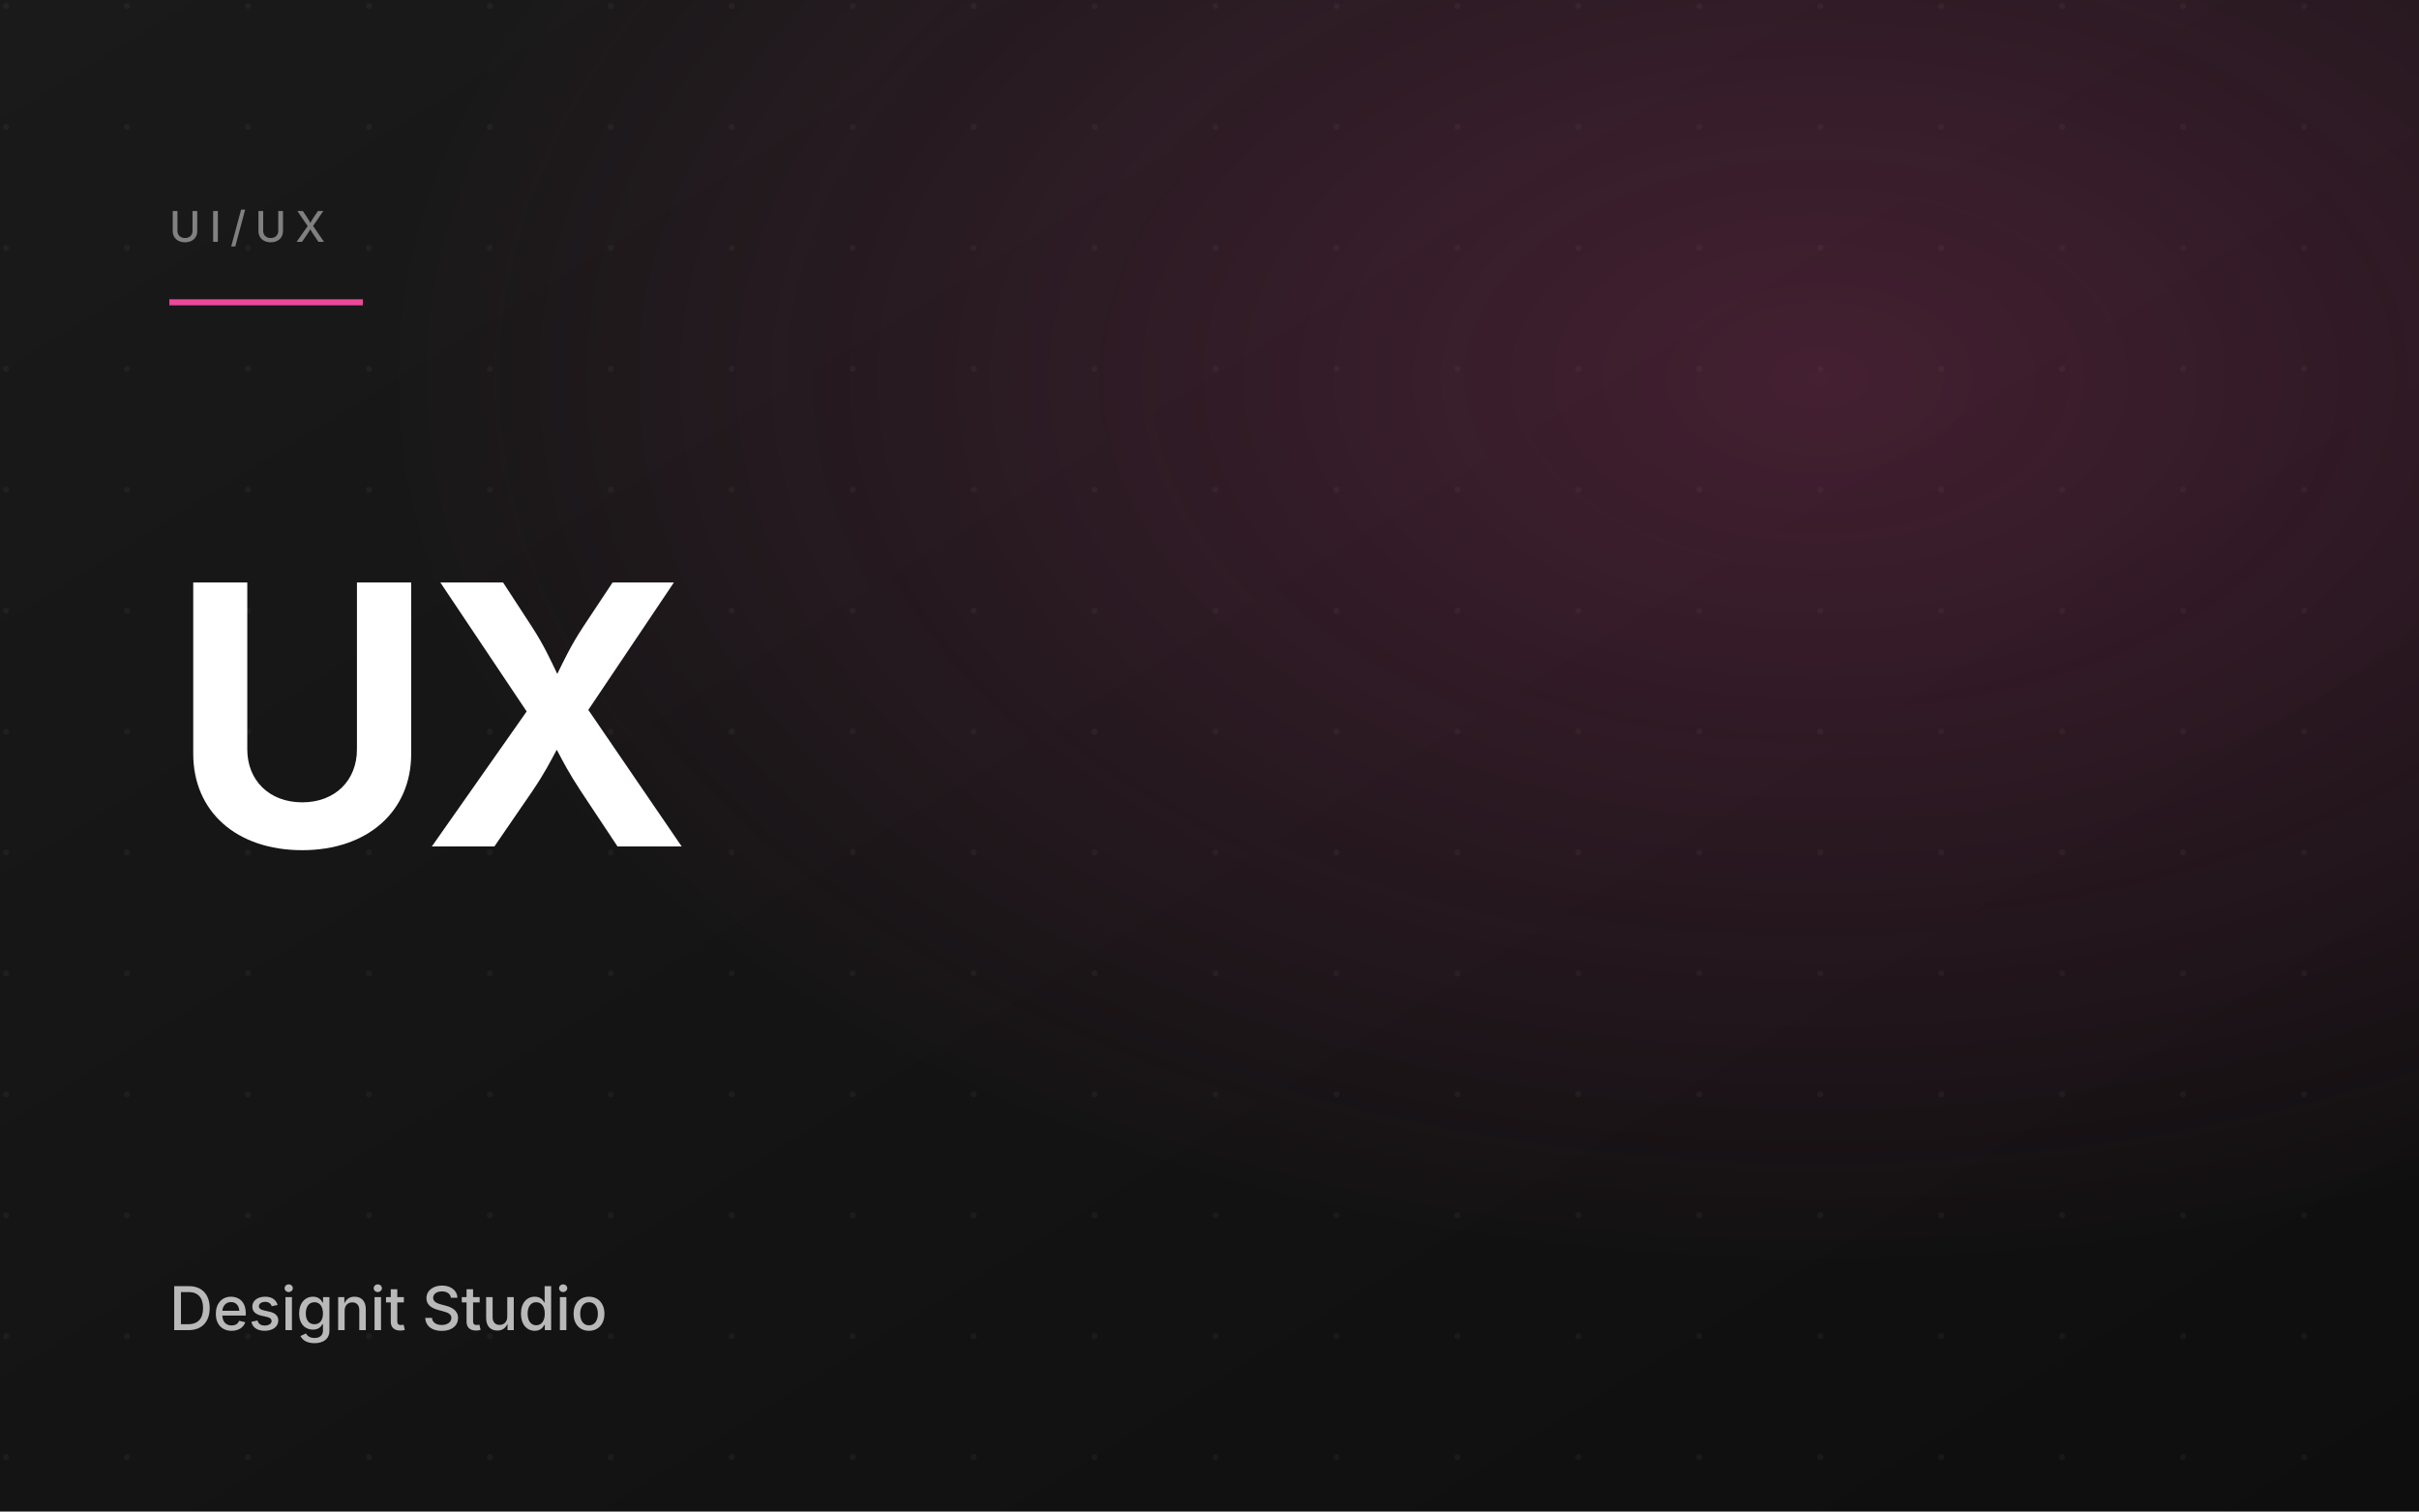
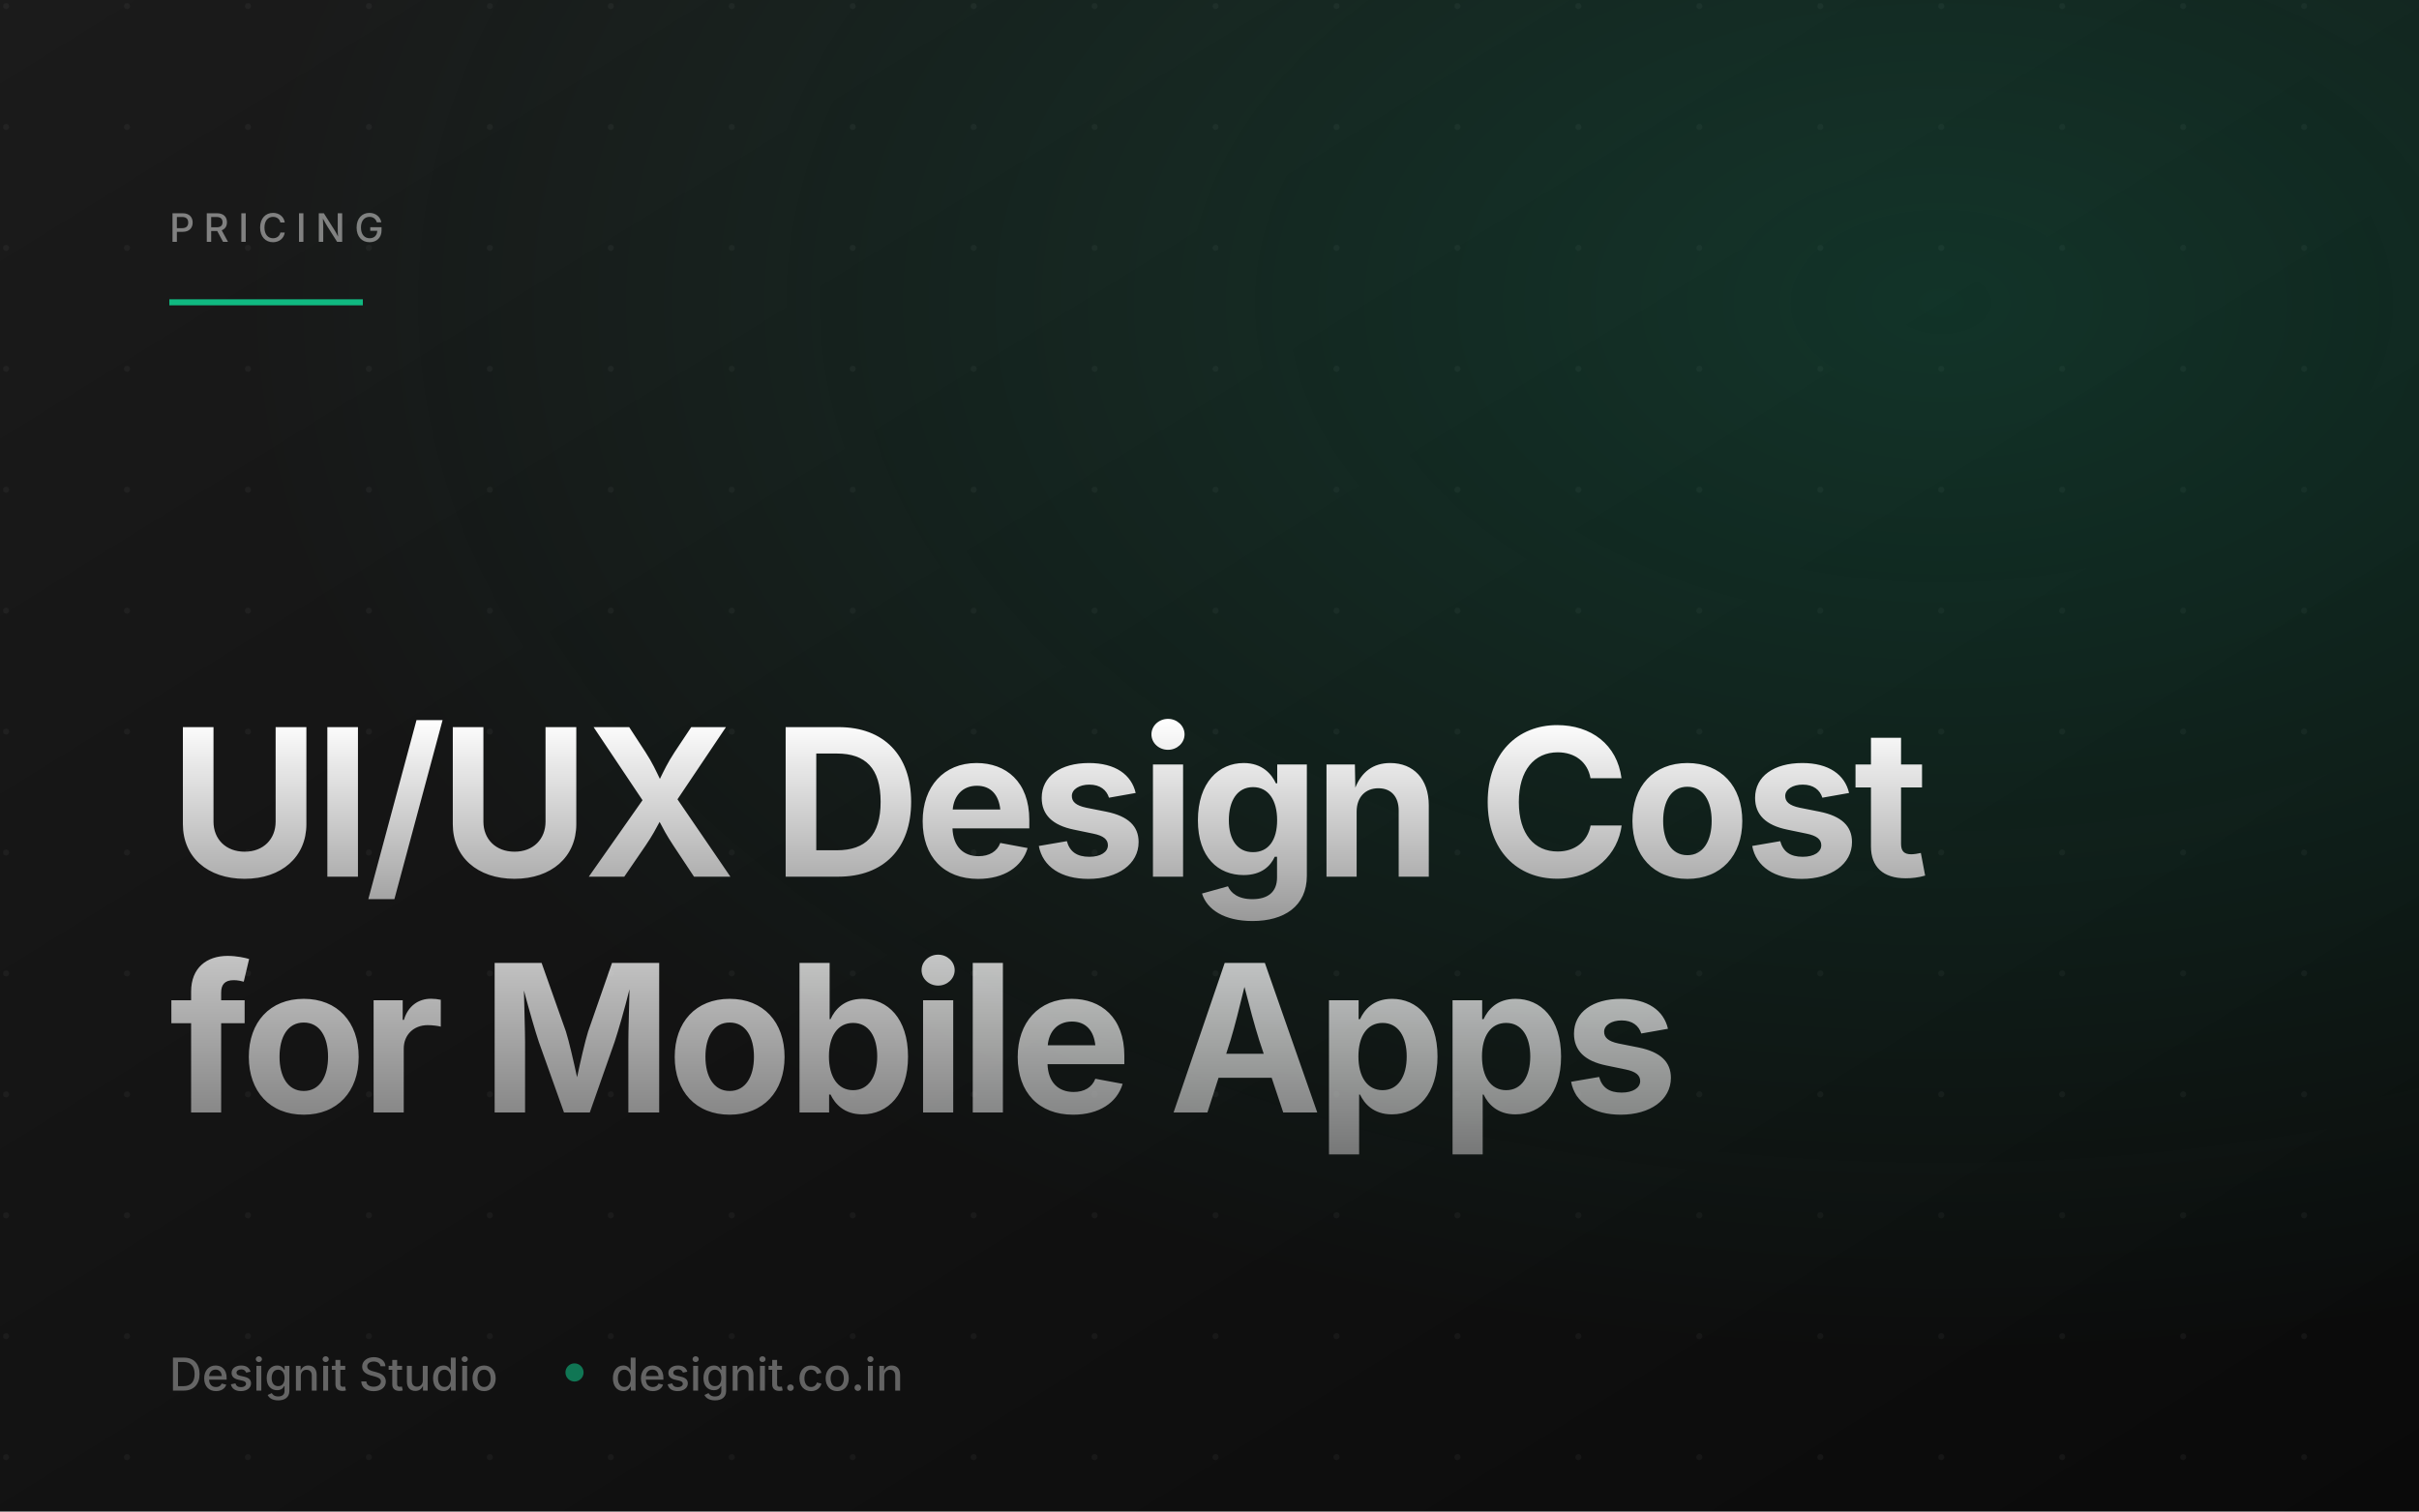
<svg xmlns="http://www.w3.org/2000/svg" viewBox="0 0 800 500" preserveAspectRatio="xMidYMid slice">
  <defs>
    <linearGradient id="bg" x1="0" y1="0" x2="1" y2="1">
-       <stop offset="0" stop-color="#1a1a1a" />
-       <stop offset="1" stop-color="#0e0e0e" />
+       <stop offset="0" stop-color="#1b1b1b" />
+       <stop offset="1" stop-color="#0a0a0a" />
    </linearGradient>
-     <radialGradient id="glow" cx="0.75" cy="0.25" r="0.6">
-       <stop offset="0" stop-color="#ec4899" stop-opacity="0.22" />
-       <stop offset="1" stop-color="#ec4899" stop-opacity="0" />
+     <radialGradient id="glow" cx="0.8" cy="0.2" r="0.7">
+       <stop offset="0" stop-color="#10b981" stop-opacity="0.2" />
+       <stop offset="1" stop-color="#10b981" stop-opacity="0" />
    </radialGradient>
+     <linearGradient id="title-grad" x1="0" y1="0" x2="0" y2="1">
+       <stop offset="0" stop-color="#ffffff" />
+       <stop offset="1" stop-color="#999999" />
+     </linearGradient>
    <pattern id="dots" x="0" y="0" width="40" height="40" patternUnits="userSpaceOnUse">
      <circle cx="2" cy="2" r="1" fill="#ffffff" fill-opacity="0.04" />
    </pattern>
  </defs>
  <rect width="800" height="500" fill="url(#bg)" />
  <rect width="800" height="500" fill="url(#dots)" />
  <rect width="800" height="500" fill="url(#glow)" />
-   <g font-family="Inter, system-ui, sans-serif" fill="#ffffff">
-     <text x="56" y="80" font-size="14" font-weight="500" letter-spacing="3" fill-opacity="0.45">UI/UX</text>
-     <text x="56" y="280" font-size="120" font-weight="700" letter-spacing="-4">UX</text>
-     <text x="56" y="440" font-size="20" font-weight="500" fill-opacity="0.7">Designit Studio</text>
-   </g>
-   <line x1="56" y1="100" x2="120" y2="100" stroke="#ec4899" stroke-width="2" />
+   <text x="56" y="80" font-family="Inter, system-ui, sans-serif" font-size="13" font-weight="500" letter-spacing="3" fill="#ffffff" fill-opacity="0.45">PRICING</text>
+   <line x1="56" y1="100" x2="120" y2="100" stroke="#10b981" stroke-width="2" />
+   <text x="56" y="290" font-family="Inter, system-ui, sans-serif" font-size="68" font-weight="700" letter-spacing="-2" fill="url(#title-grad)">UI/UX Design Cost</text>
+   <text x="56" y="368" font-family="Inter, system-ui, sans-serif" font-size="68" font-weight="700" letter-spacing="-2" fill="url(#title-grad)" fill-opacity="0.75">for Mobile Apps</text>
+   <text x="56" y="460" font-family="Inter, system-ui, sans-serif" font-size="15" font-weight="500" fill="#ffffff" fill-opacity="0.35">Designit Studio</text>
+   <circle cx="190" cy="454" r="3" fill="#10b981" fill-opacity="0.6" />
+   <text x="202" y="460" font-family="Inter, system-ui, sans-serif" font-size="15" font-weight="500" fill="#ffffff" fill-opacity="0.35">designit.co.in</text>
</svg>
